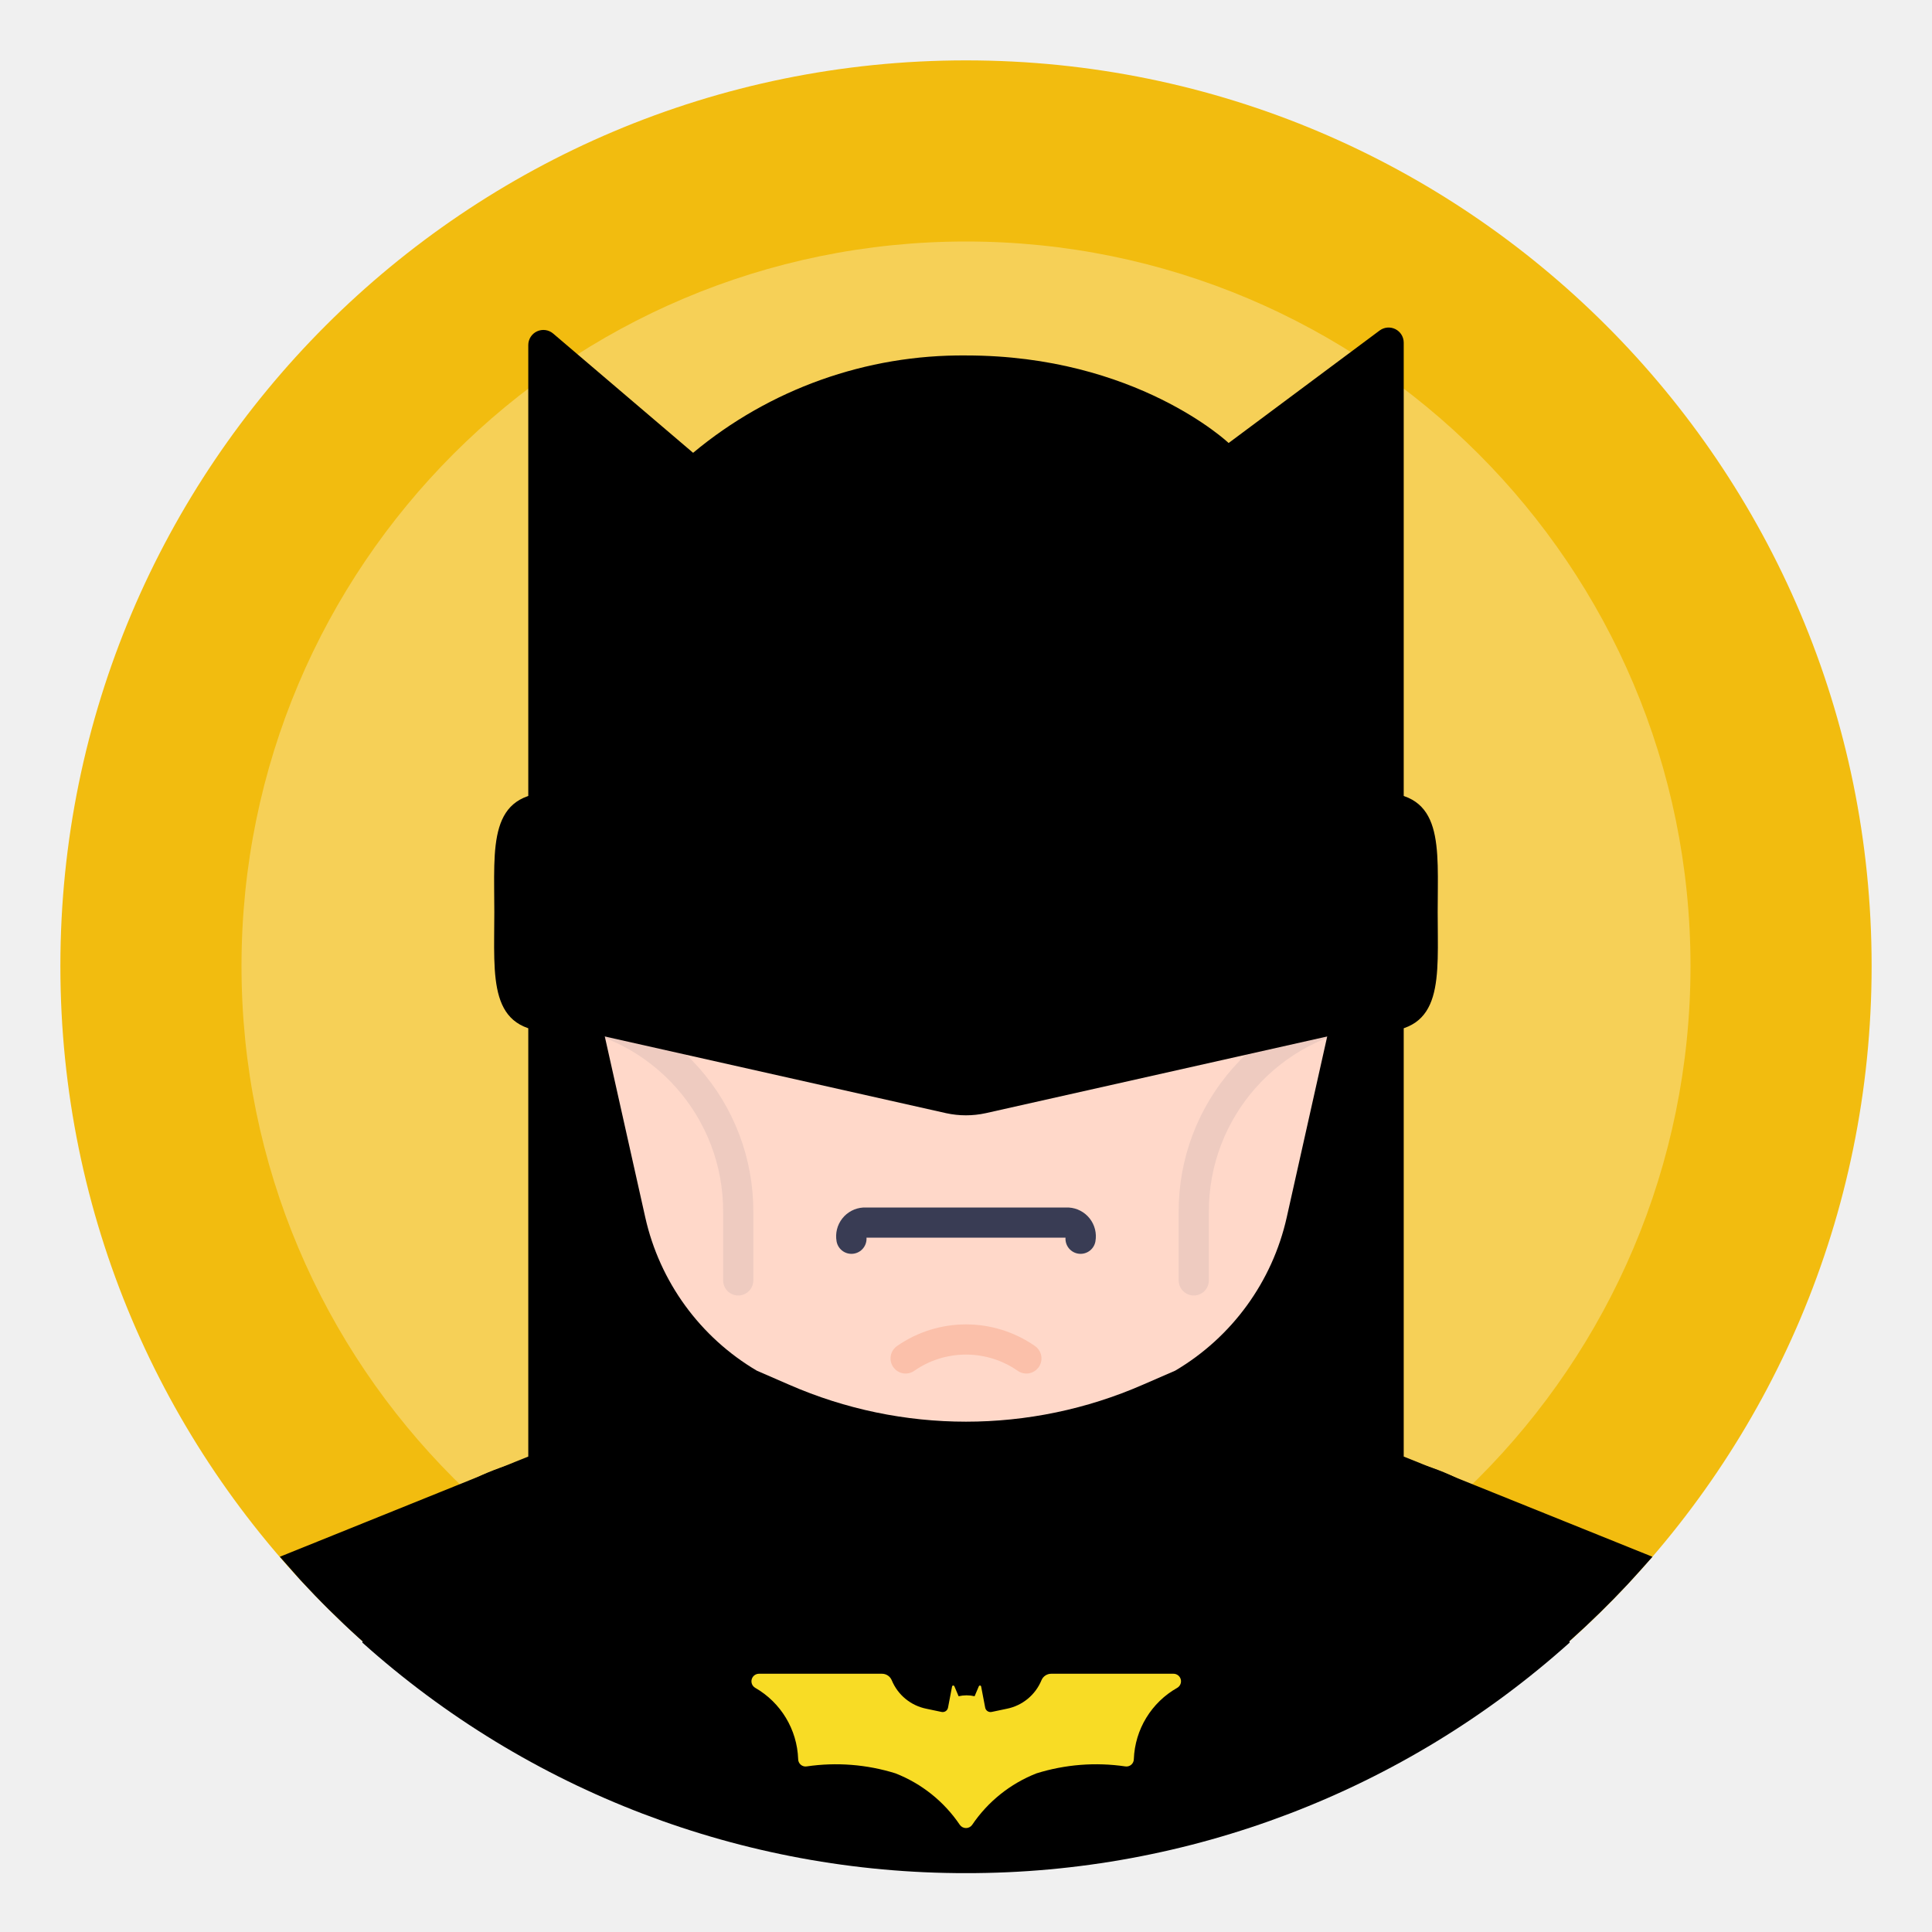
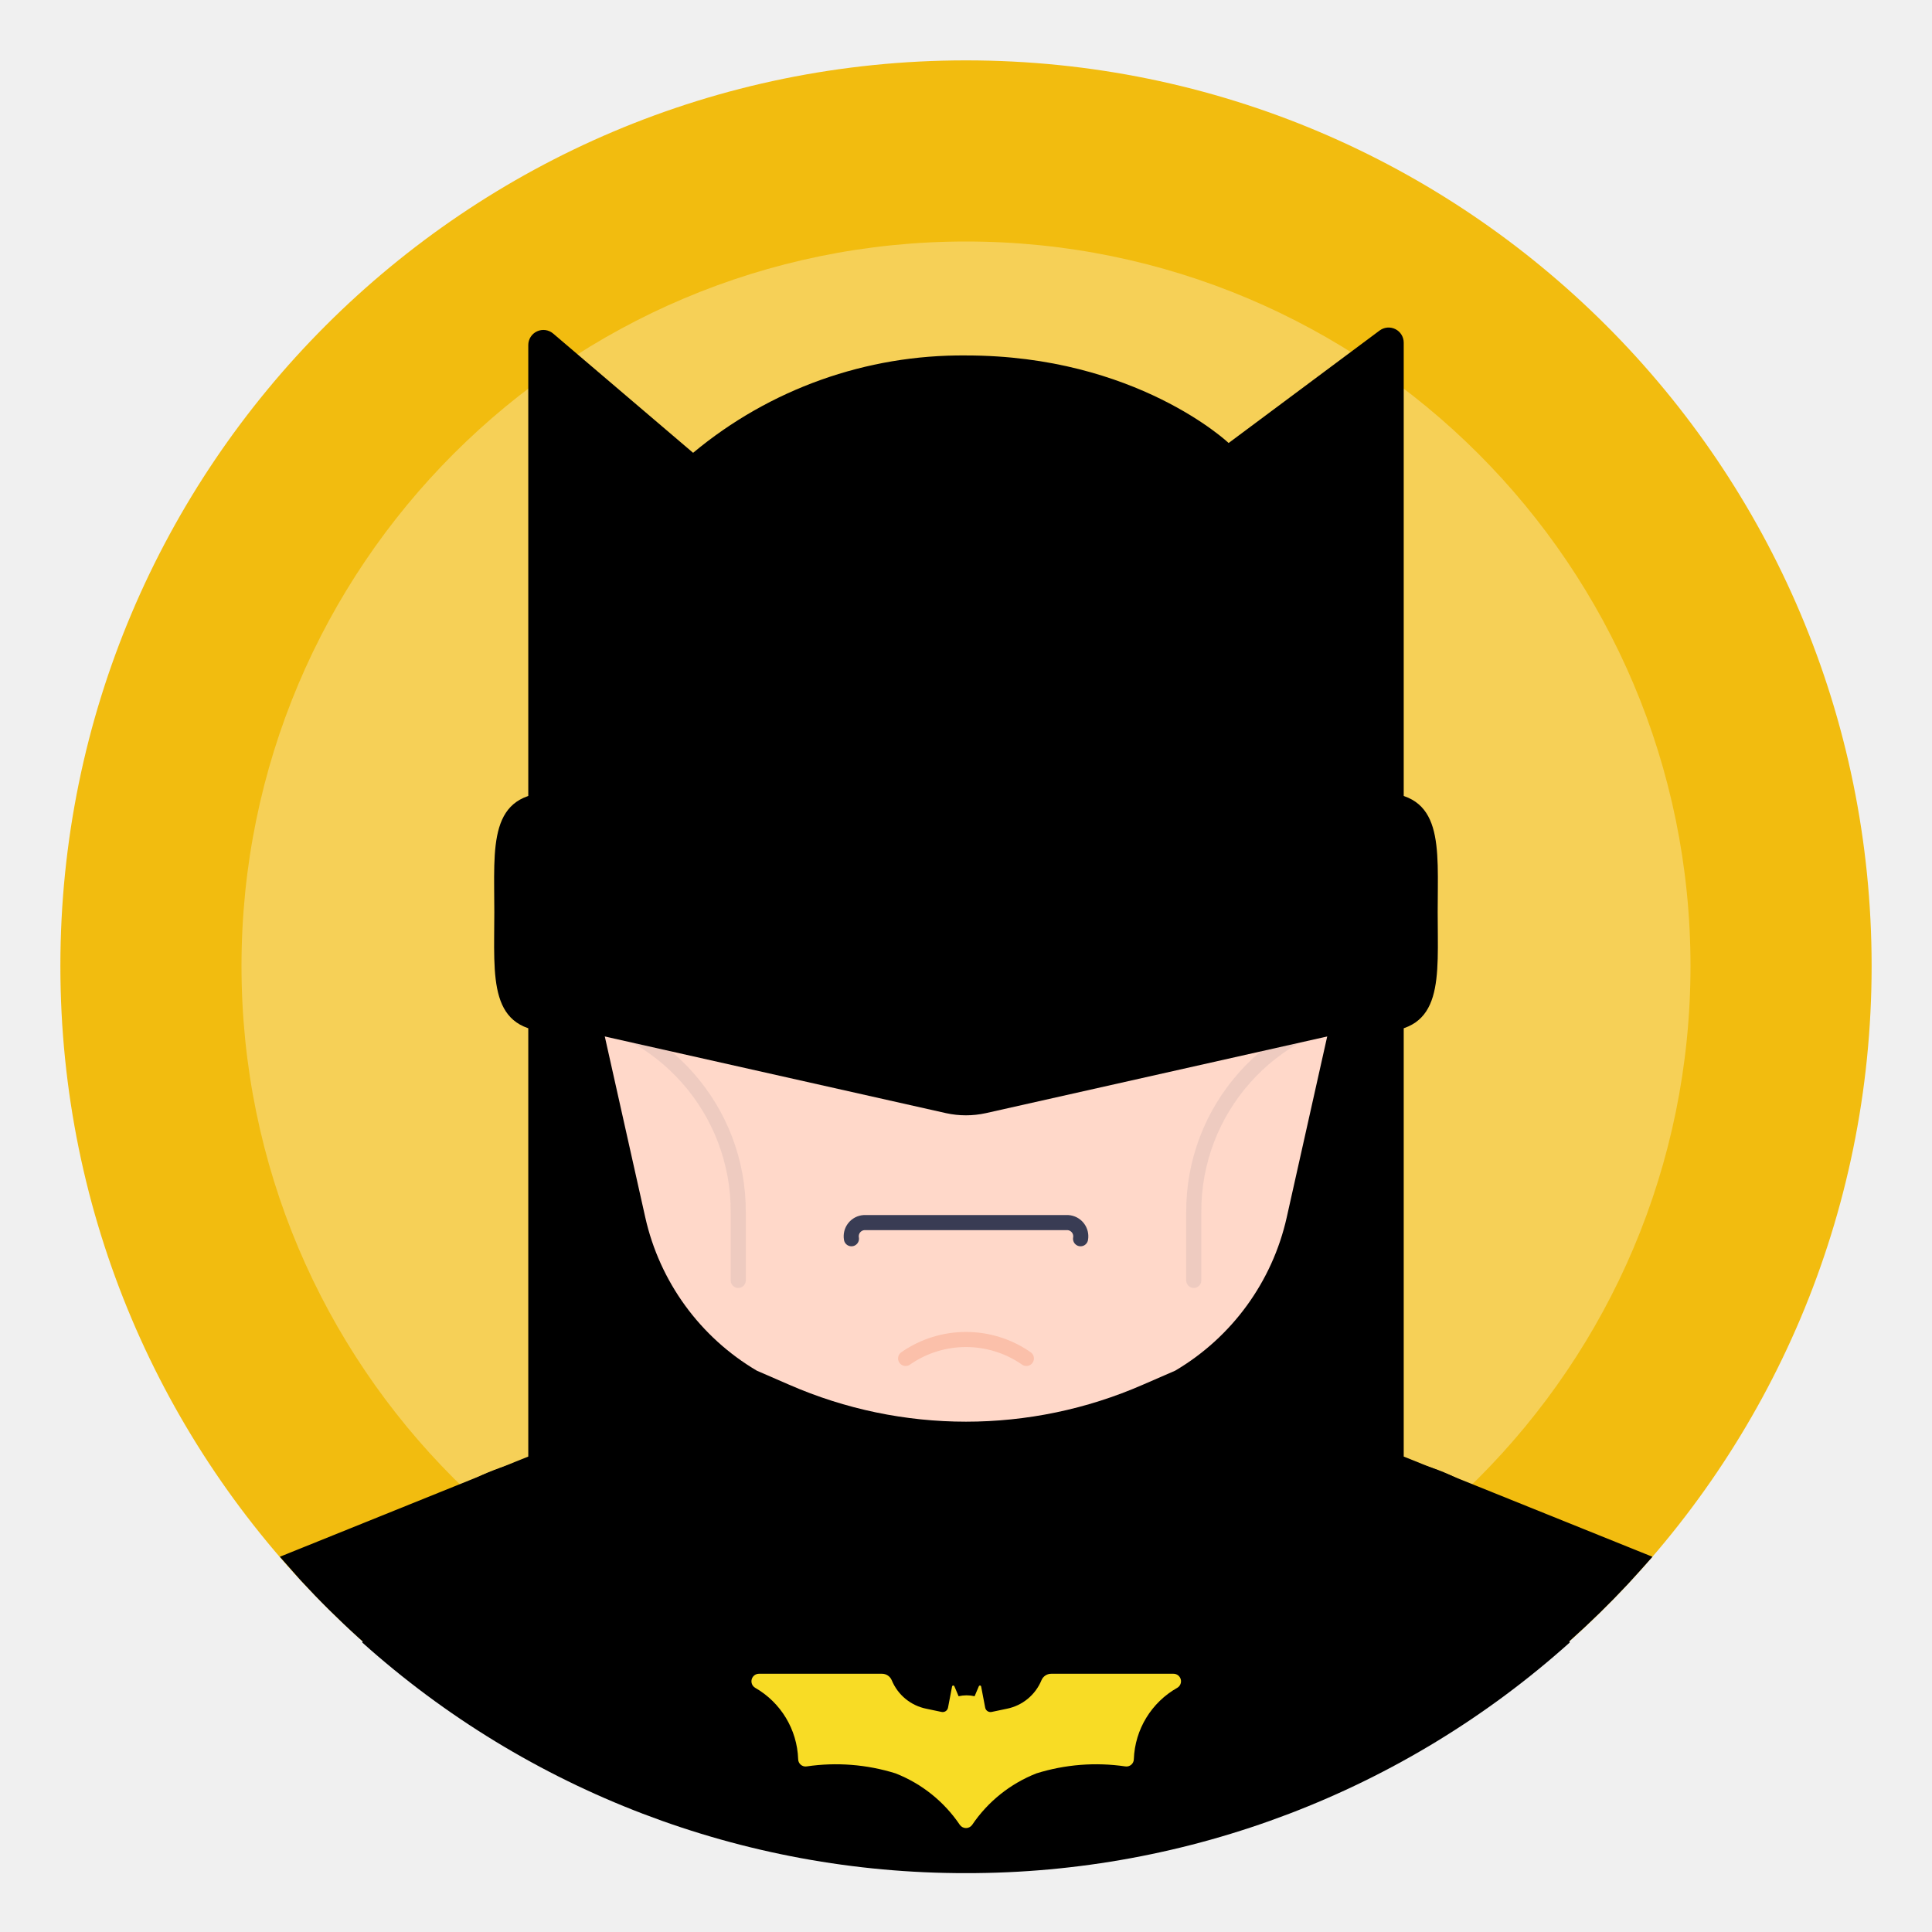
<svg xmlns="http://www.w3.org/2000/svg" data-name="Layer 1" id="Layer_1" viewBox="0 0 128 128">
  <defs>
    <style>
-       .cls-8{fill:#fff}.cls-3{fill:#515570}.cls-4{fill:#393c54}.cls-10,.cls-9{fill:none;stroke-linecap:round;stroke-linejoin:round;stroke-width:2px;stroke:#515570}.cls-9{opacity:.4}
+       .cls-8{fill:#fff}.cls-3{fill:#515570}.cls-4{fill:#393c54}.cls-10,.cls-9{fill:none;stroke-linecap:round;stroke-linejoin:round;strokeWidth:2px;stroke:#515570}.cls-9{opacity:.4}
    </style>
  </defs>
  <circle cx="64" cy="64" r="60" fill="#f2bc0f" />
  <circle cx="64" cy="64" r="48" opacity=".3" fill="#fff" />
  <path className="cls-3" d="M64 124.1a59.78 59.78 0 0 0 40-15.28l-2.39-5.68c-1.71-4-6.22-6.64-11.29-6.64H37.69c-5.07 0-9.58 2.66-11.29 6.64l-2.4 5.68a59.78 59.78 0 0 0 40 15.28Z" />
  <path className="cls-4" d="M95.25 60.43c0 4.38.45 7.93-3.93 7.93a7.93 7.93 0 1 1 0-15.86c4.38 0 3.93 3.55 3.93 7.93Zm-50.64 0a7.93 7.93 0 0 1-7.93 7.93c-4.38 0-3.93-3.55-3.93-7.93s-.45-7.93 3.93-7.93a7.93 7.93 0 0 1 7.93 7.93Z" />
  <path d="M64 95.37a28.31 28.31 0 0 1-28.32-28.32V52.43c0-15.64 12.68-25.32 28.32-25.32s28.32 9.68 28.32 25.32v14.62A28.31 28.31 0 0 1 64 95.37Z" fill="#ffd8c9" />
-   <path d="M56.41 82.07a.91.91 0 0 1 .84-1.07h13.5a.91.91 0 0 1 .84 1.07" stroke="#393c54" fill="none" stroke-linecap="round" stroke-linejoin="round" stroke-width="2" />
-   <path d="M90.91 67a13.34 13.34 0 0 0-11.82 13.34v4.49M37.09 67a13.34 13.34 0 0 1 11.82 13.34v4.49" opacity=".1" fill="none" stroke-linecap="round" stroke-linejoin="round" stroke-width="2" stroke="#515570" />
+   <path d="M56.41 82.07a.91.91 0 0 1 .84-1.07h13.5a.91.91 0 0 1 .84 1.07" stroke="#393c54" fill="none" stroke-linecap="round" stroke-linejoin="round" strokeWidth="2" />
+   <path d="M90.91 67a13.34 13.34 0 0 0-11.82 13.34v4.49M37.09 67a13.34 13.34 0 0 1 11.82 13.34v4.49" opacity=".1" fill="none" stroke-linecap="round" stroke-linejoin="round" strokeWidth="2" stroke="#515570" />
  <path className="cls-4" d="m35 67.53 27.68 6.22a6.14 6.14 0 0 0 2.63 0L93 67.53V22.7a1 1 0 0 0-1.6-.8l-10 7.45s-6.12-5.8-17.39-5.8A27.83 27.83 0 0 0 45.92 30l-9.27-7.9a1 1 0 0 0-1.65.76Z" />
  <path className="cls-8" d="M46.13 57.75 55.88 60a5 5 0 1 1-9.75-2.21Z" />
  <circle className="cls-4" cx="51" cy="59.02" r="2.72" />
  <path className="cls-9" d="m56.36 60.07-10.72-2.44" />
  <path className="cls-10" d="m56.36 59.07-10.72-2.44" />
  <path d="M78 111.82a.5.5 0 0 0-.26-.93h-8.09a.7.7 0 0 0-.65.43 3.15 3.15 0 0 1-2.3 1.89l-1 .21a.36.36 0 0 1-.43-.29l-.27-1.41a.08.08 0 0 0-.15 0l-.28.66a2.37 2.37 0 0 0-1.06 0l-.28-.66a.08.08 0 0 0-.15 0l-.27 1.41a.36.36 0 0 1-.43.29l-1-.21a3.15 3.15 0 0 1-2.3-1.89.7.7 0 0 0-.65-.43h-8.14a.5.5 0 0 0-.26.93 5.67 5.67 0 0 1 2.85 4.72.49.49 0 0 0 .56.49 13.27 13.27 0 0 1 5.89.46 9.19 9.19 0 0 1 4.26 3.41.5.5 0 0 0 .82 0 9.19 9.19 0 0 1 4.26-3.41 13.27 13.27 0 0 1 5.89-.46.49.49 0 0 0 .56-.49 5.67 5.67 0 0 1 2.88-4.72Z" fill="#f8dc25" />
  <path className="cls-8" d="M81.87 57.75 72.12 60a5 5 0 1 0 9.75-2.21Z" />
  <circle className="cls-4" cx="77.06" cy="59.01" r="2.63" />
  <path className="cls-9" d="m71.64 60.07 10.72-2.44" />
  <path className="cls-10" d="m71.64 59.07 10.72-2.44" />
  <path className="cls-4" d="M93 96.5V67l-5 1.36-2.75 12.29a15.8 15.8 0 0 1-7.39 10.16l-2.14.93a29.26 29.26 0 0 1-23.44 0l-2.14-.93a15.8 15.8 0 0 1-7.39-10.16L40 68.36 35 67v29.5l-16.46 6.64 1.37 1.55a60.21 60.21 0 0 0 17.24 13l19.35-13a14 14 0 0 1 7.5-2.19 16.37 16.37 0 0 1 7.5 1.81l19.37 13.34a60.39 60.39 0 0 0 17-12.72c.56-.61 1.1-1.21 1.61-1.79Z" />
-   <path d="M60 90a7 7 0 0 1 8 0" stroke="#fbc0aa" fill="none" stroke-linecap="round" stroke-linejoin="round" stroke-width="2" />
+   <path d="M60 90a7 7 0 0 1 8 0" stroke="#fbc0aa" fill="none" stroke-linecap="round" stroke-linejoin="round" strokeWidth="2" />
  <path className="cls-3" d="M64 63.12v8.21a.51.51 0 0 1-.63.49l-3.62-1a.51.51 0 0 1-.31-.71l3.61-7.23a.5.5 0 0 1 .95.24Z" />
</svg>
